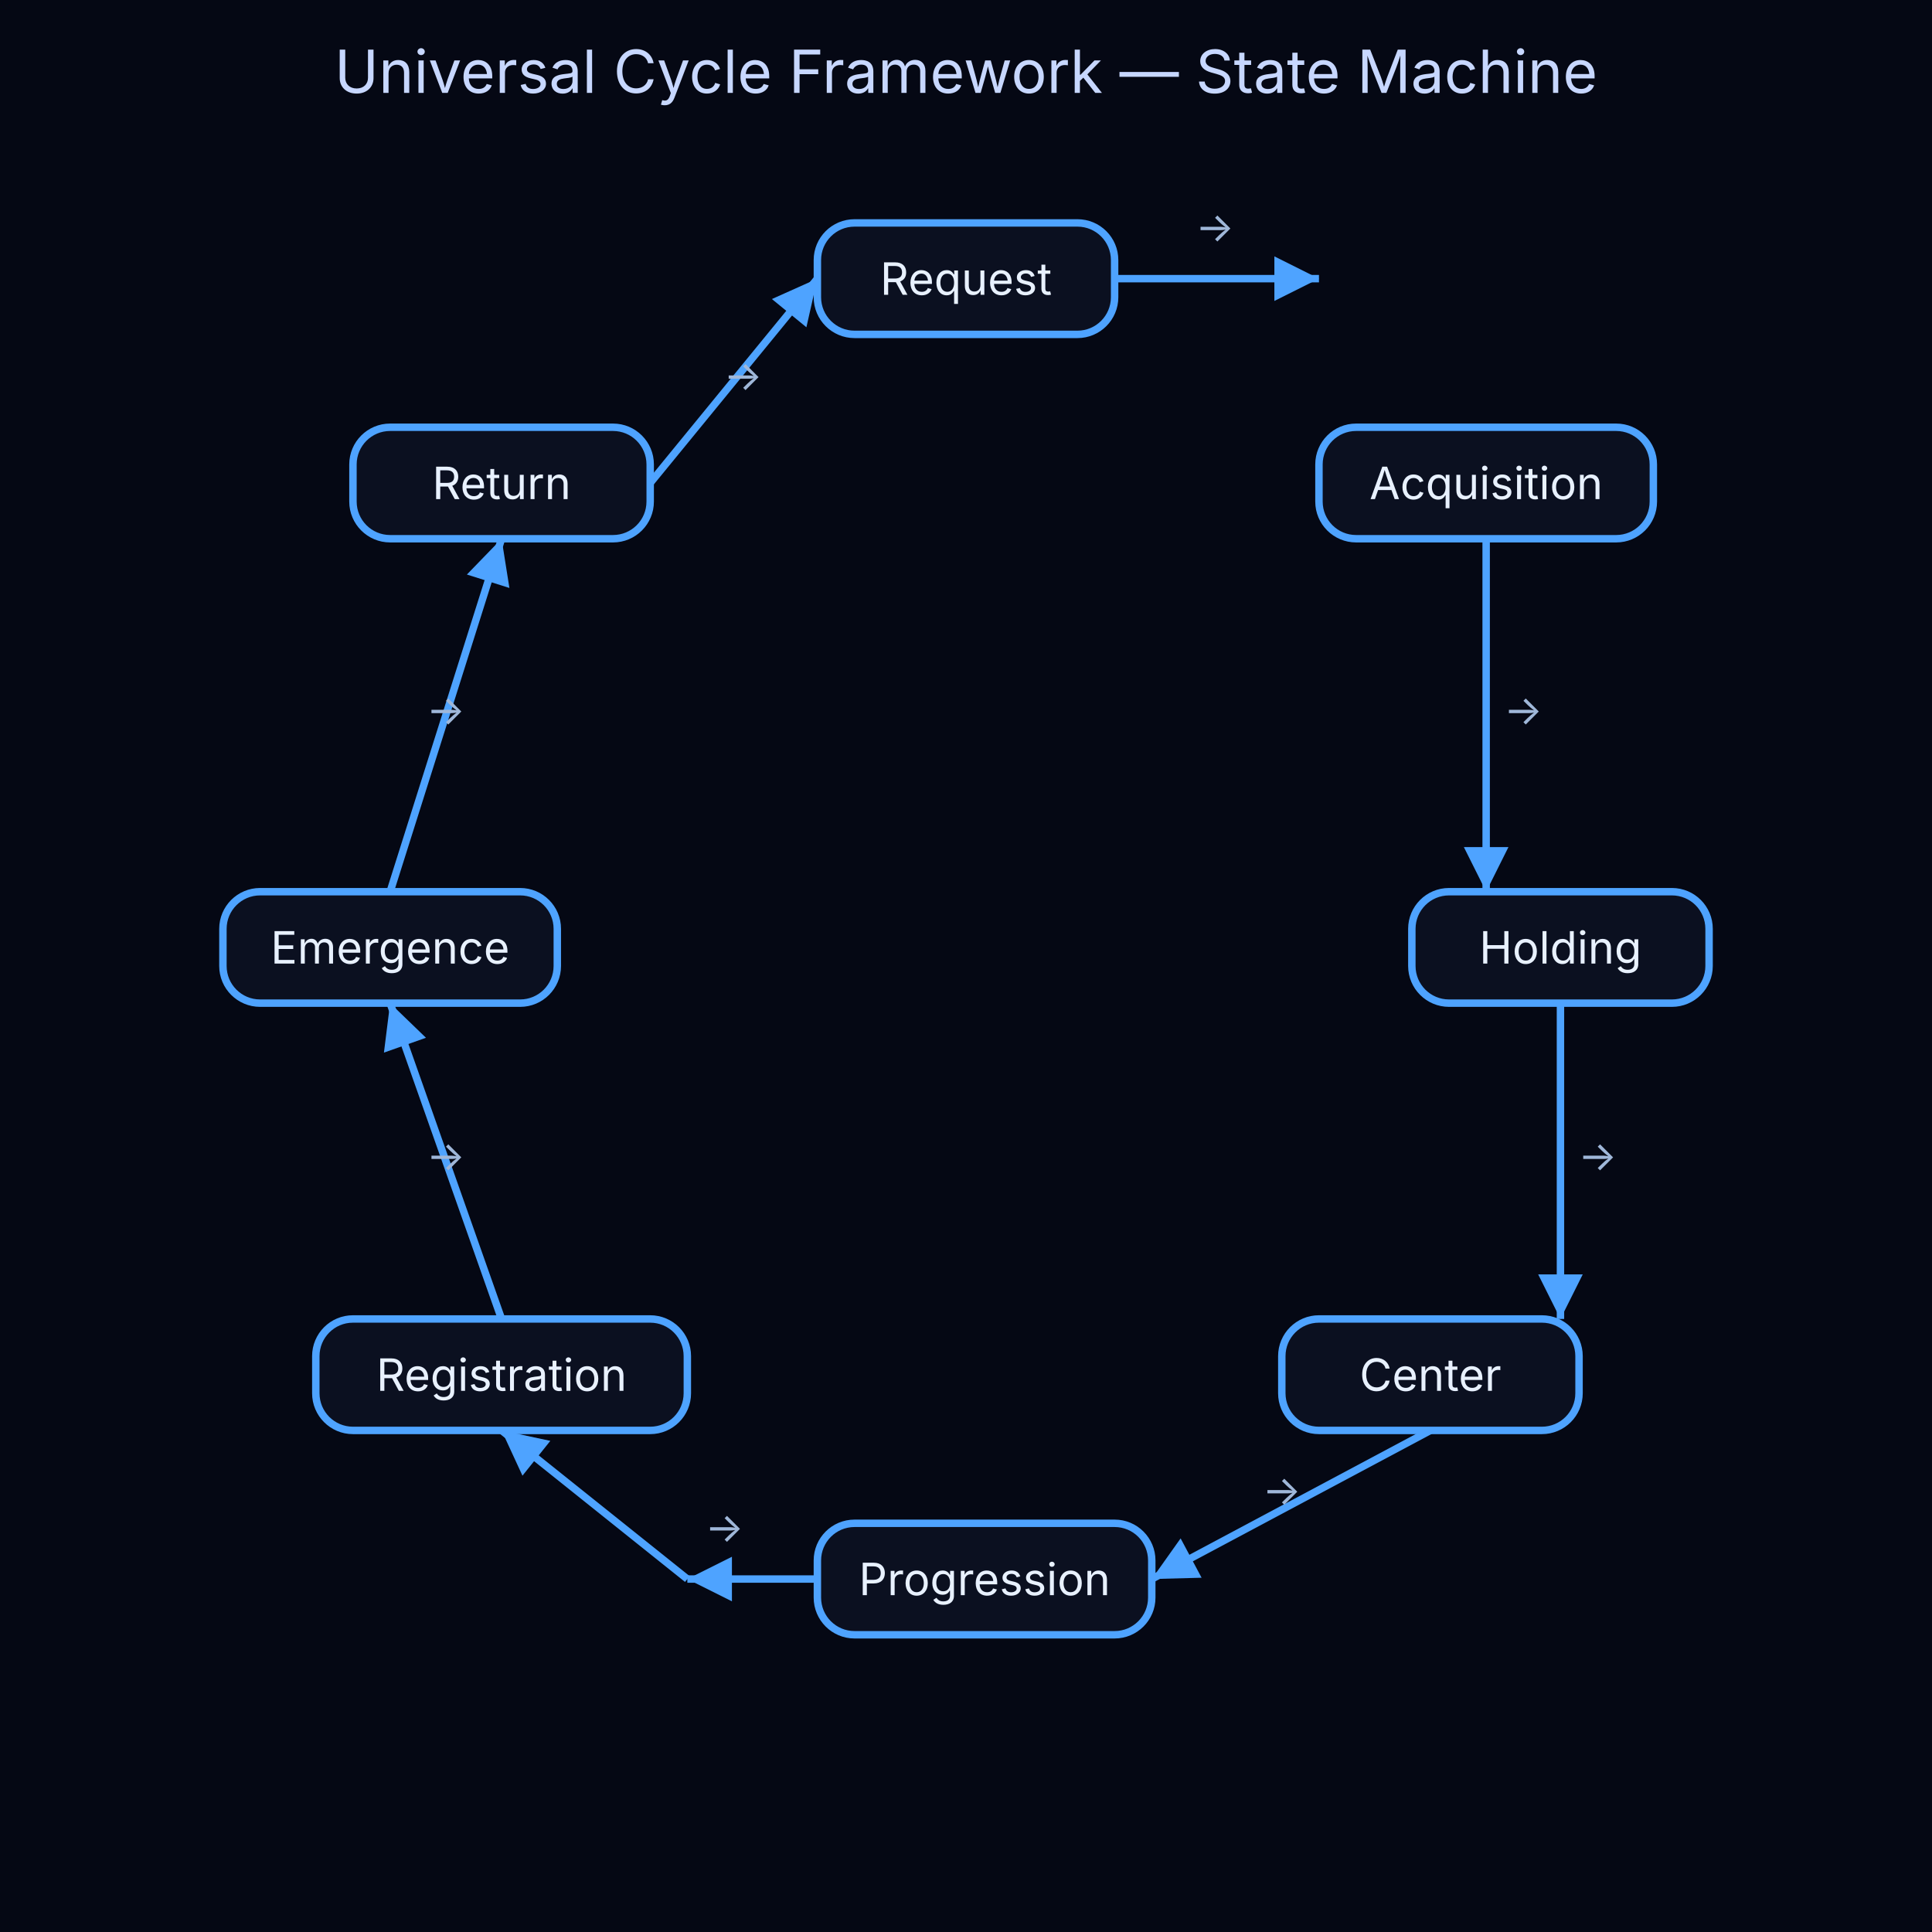
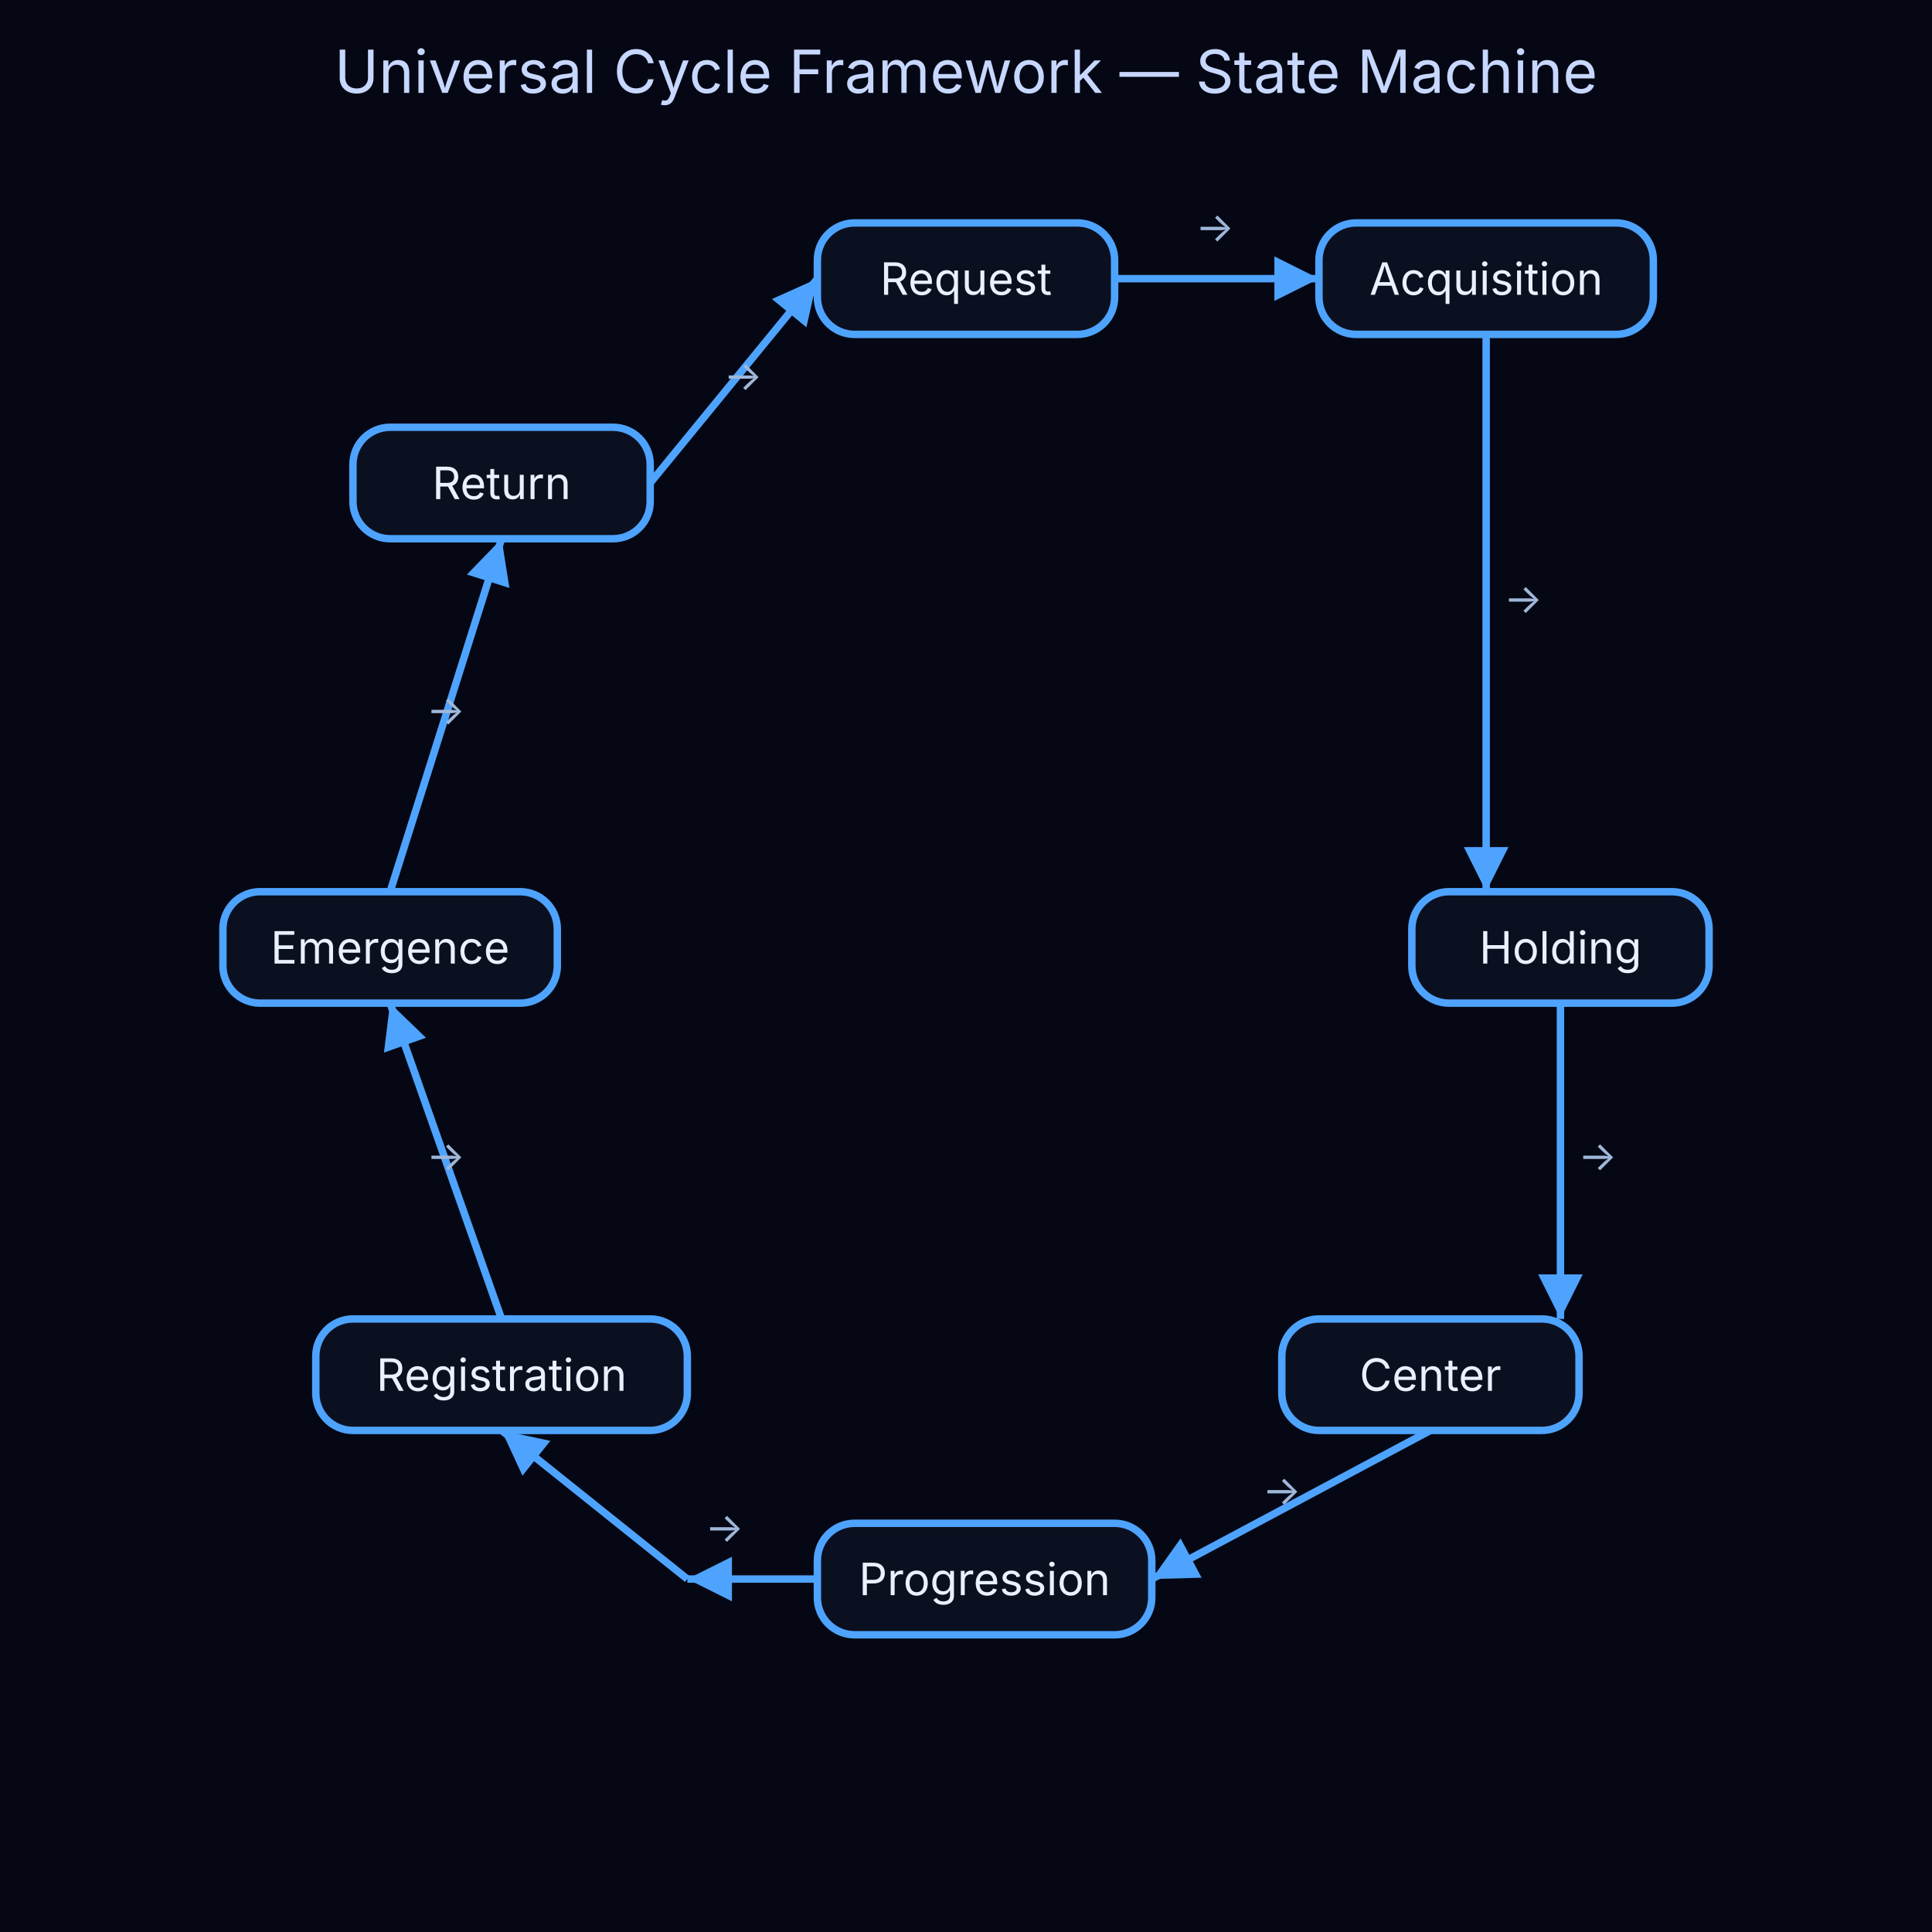
<svg xmlns="http://www.w3.org/2000/svg" width="520" height="520" viewBox="0 0 520 520">
  <style>
    .state {
      fill: #0b1020;
      stroke: #4ea3ff;
      stroke-width: 2;
      rx: 10;
      ry: 10;
    }
    .state-text {
      fill: #e8f1ff;
      font-family: system-ui, -apple-system, BlinkMacSystemFont, "Segoe UI", sans-serif;
      font-size: 12px;
      text-anchor: middle;
      dominant-baseline: middle;
    }
    .arrow {
      stroke: #4ea3ff;
      stroke-width: 2;
      fill: none;
      marker-end: url(#arrowhead);
    }
    .label {
      fill: #9fb7d9;
      font-family: system-ui, -apple-system, BlinkMacSystemFont, "Segoe UI", sans-serif;
      font-size: 11px;
      text-anchor: middle;
    }
  </style>
  <defs>
    <marker id="arrowhead" markerWidth="8" markerHeight="8" refX="6" refY="3" orient="auto">
      <polygon points="0 0, 6 3, 0 6" fill="#4ea3ff" />
    </marker>
  </defs>
  <rect x="0" y="0" width="520" height="520" fill="#050814" />
  <rect class="state" x="220" y="60" width="80" height="30" />
  <text class="state-text" x="260" y="75">Request</text>
-   <rect class="state" x="355" y="115" width="90" height="30" />
-   <text class="state-text" x="400" y="130">Acquisition</text>
+   <rect class="state" x="355" y="60" width="90" height="30" />
+   <text class="state-text" x="400" y="75">Acquisition</text>
  <rect class="state" x="380" y="240" width="80" height="30" />
  <text class="state-text" x="420" y="255">Holding</text>
  <rect class="state" x="345" y="355" width="80" height="30" />
  <text class="state-text" x="385" y="370">Center</text>
  <rect class="state" x="220" y="410" width="90" height="30" />
  <text class="state-text" x="265" y="425">Progression</text>
  <rect class="state" x="85" y="355" width="100" height="30" />
  <text class="state-text" x="135" y="370">Registration</text>
  <rect class="state" x="60" y="240" width="90" height="30" />
  <text class="state-text" x="105" y="255">Emergence</text>
  <rect class="state" x="95" y="115" width="80" height="30" />
  <text class="state-text" x="135" y="130">Return</text>
  <line class="arrow" x1="300" y1="75" x2="355" y2="75" />
  <text class="label" x="327" y="65">→</text>
-   <line class="arrow" x1="400" y1="145" x2="400" y2="240" />
-   <text class="label" x="410" y="195">→</text>
+   <line class="arrow" x1="400" y1="90" x2="400" y2="240" />
+   <text class="label" x="410" y="165">→</text>
  <line class="arrow" x1="420" y1="270" x2="420" y2="355" />
  <text class="label" x="430" y="315">→</text>
  <line class="arrow" x1="385" y1="385" x2="310" y2="425" />
  <text class="label" x="345" y="405">→</text>
  <line class="arrow" x1="220" y1="425" x2="185" y2="425" />
  <line class="arrow" x1="185" y1="425" x2="135" y2="385" />
  <text class="label" x="195" y="415">→</text>
  <line class="arrow" x1="135" y1="355" x2="105" y2="270" />
  <text class="label" x="120" y="315">→</text>
  <line class="arrow" x1="105" y1="240" x2="135" y2="145" />
  <text class="label" x="120" y="195">→</text>
  <line class="arrow" x1="175" y1="130" x2="220" y2="75" />
  <text class="label" x="200" y="105">→</text>
  <text x="260" y="25" text-anchor="middle" fill="#c7d7ff" font-family="system-ui, -apple-system, BlinkMacSystemFont, 'Segoe UI', sans-serif" font-size="16">
    Universal Cycle Framework — State Machine
  </text>
</svg>
